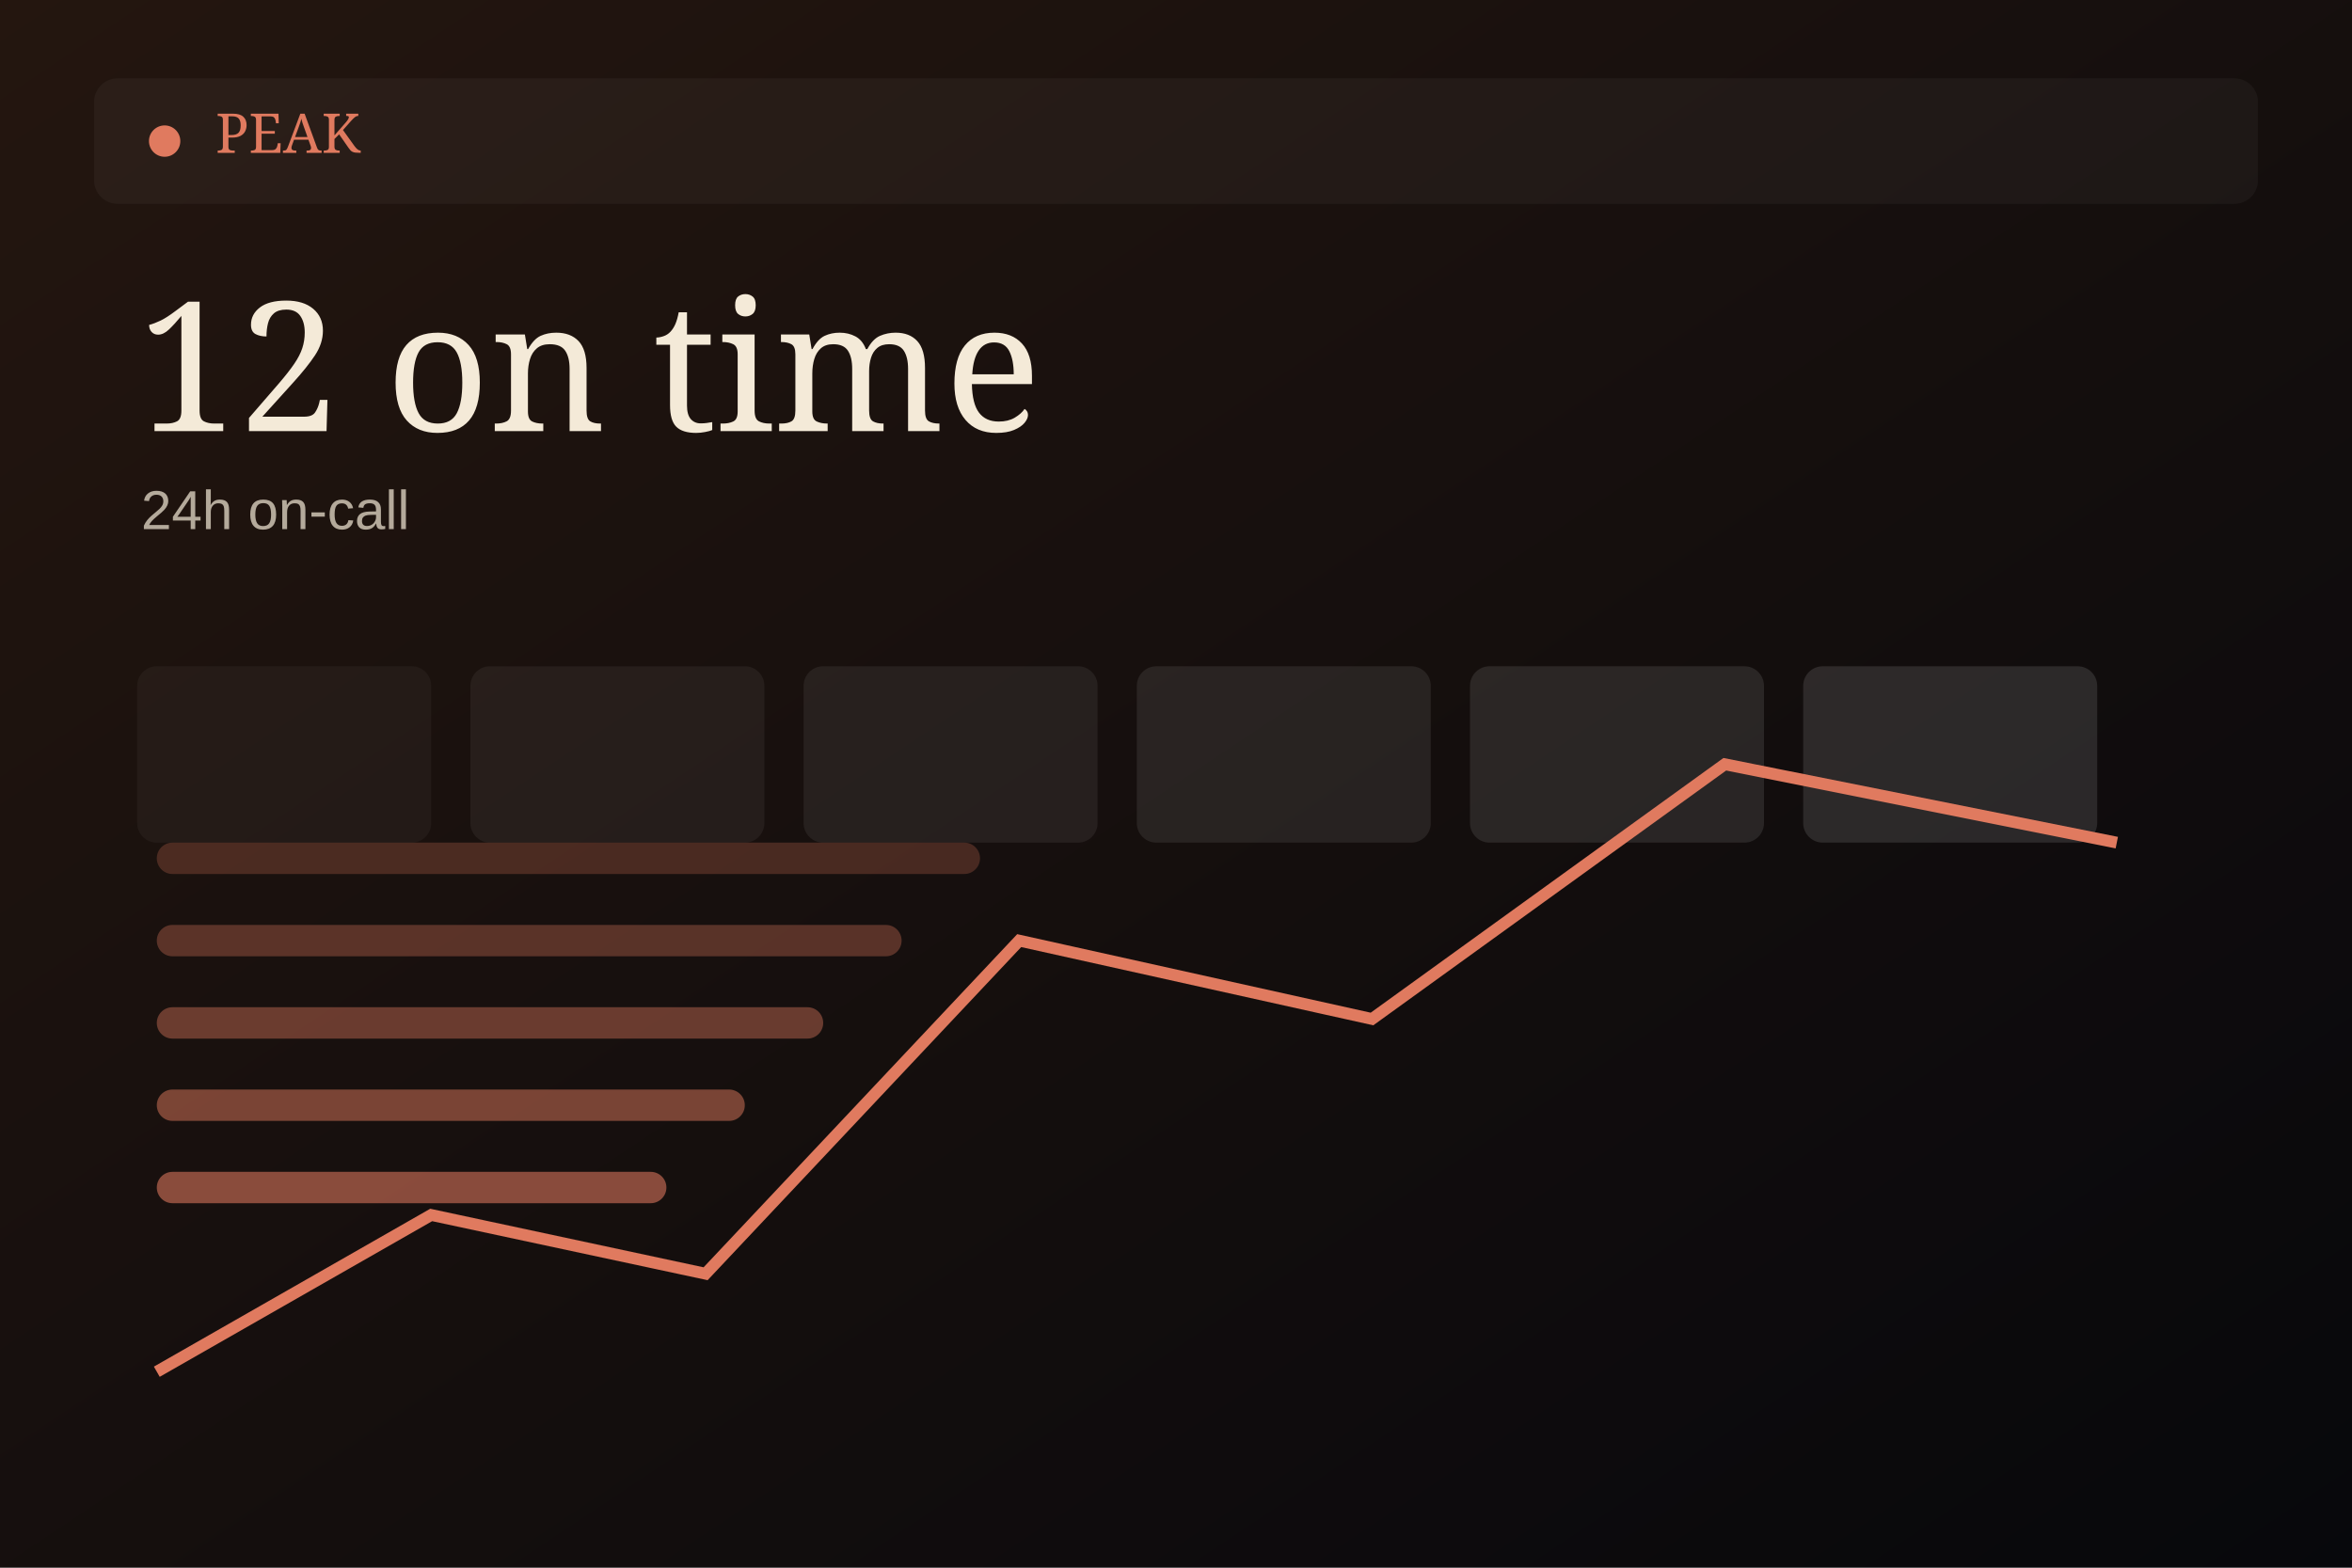
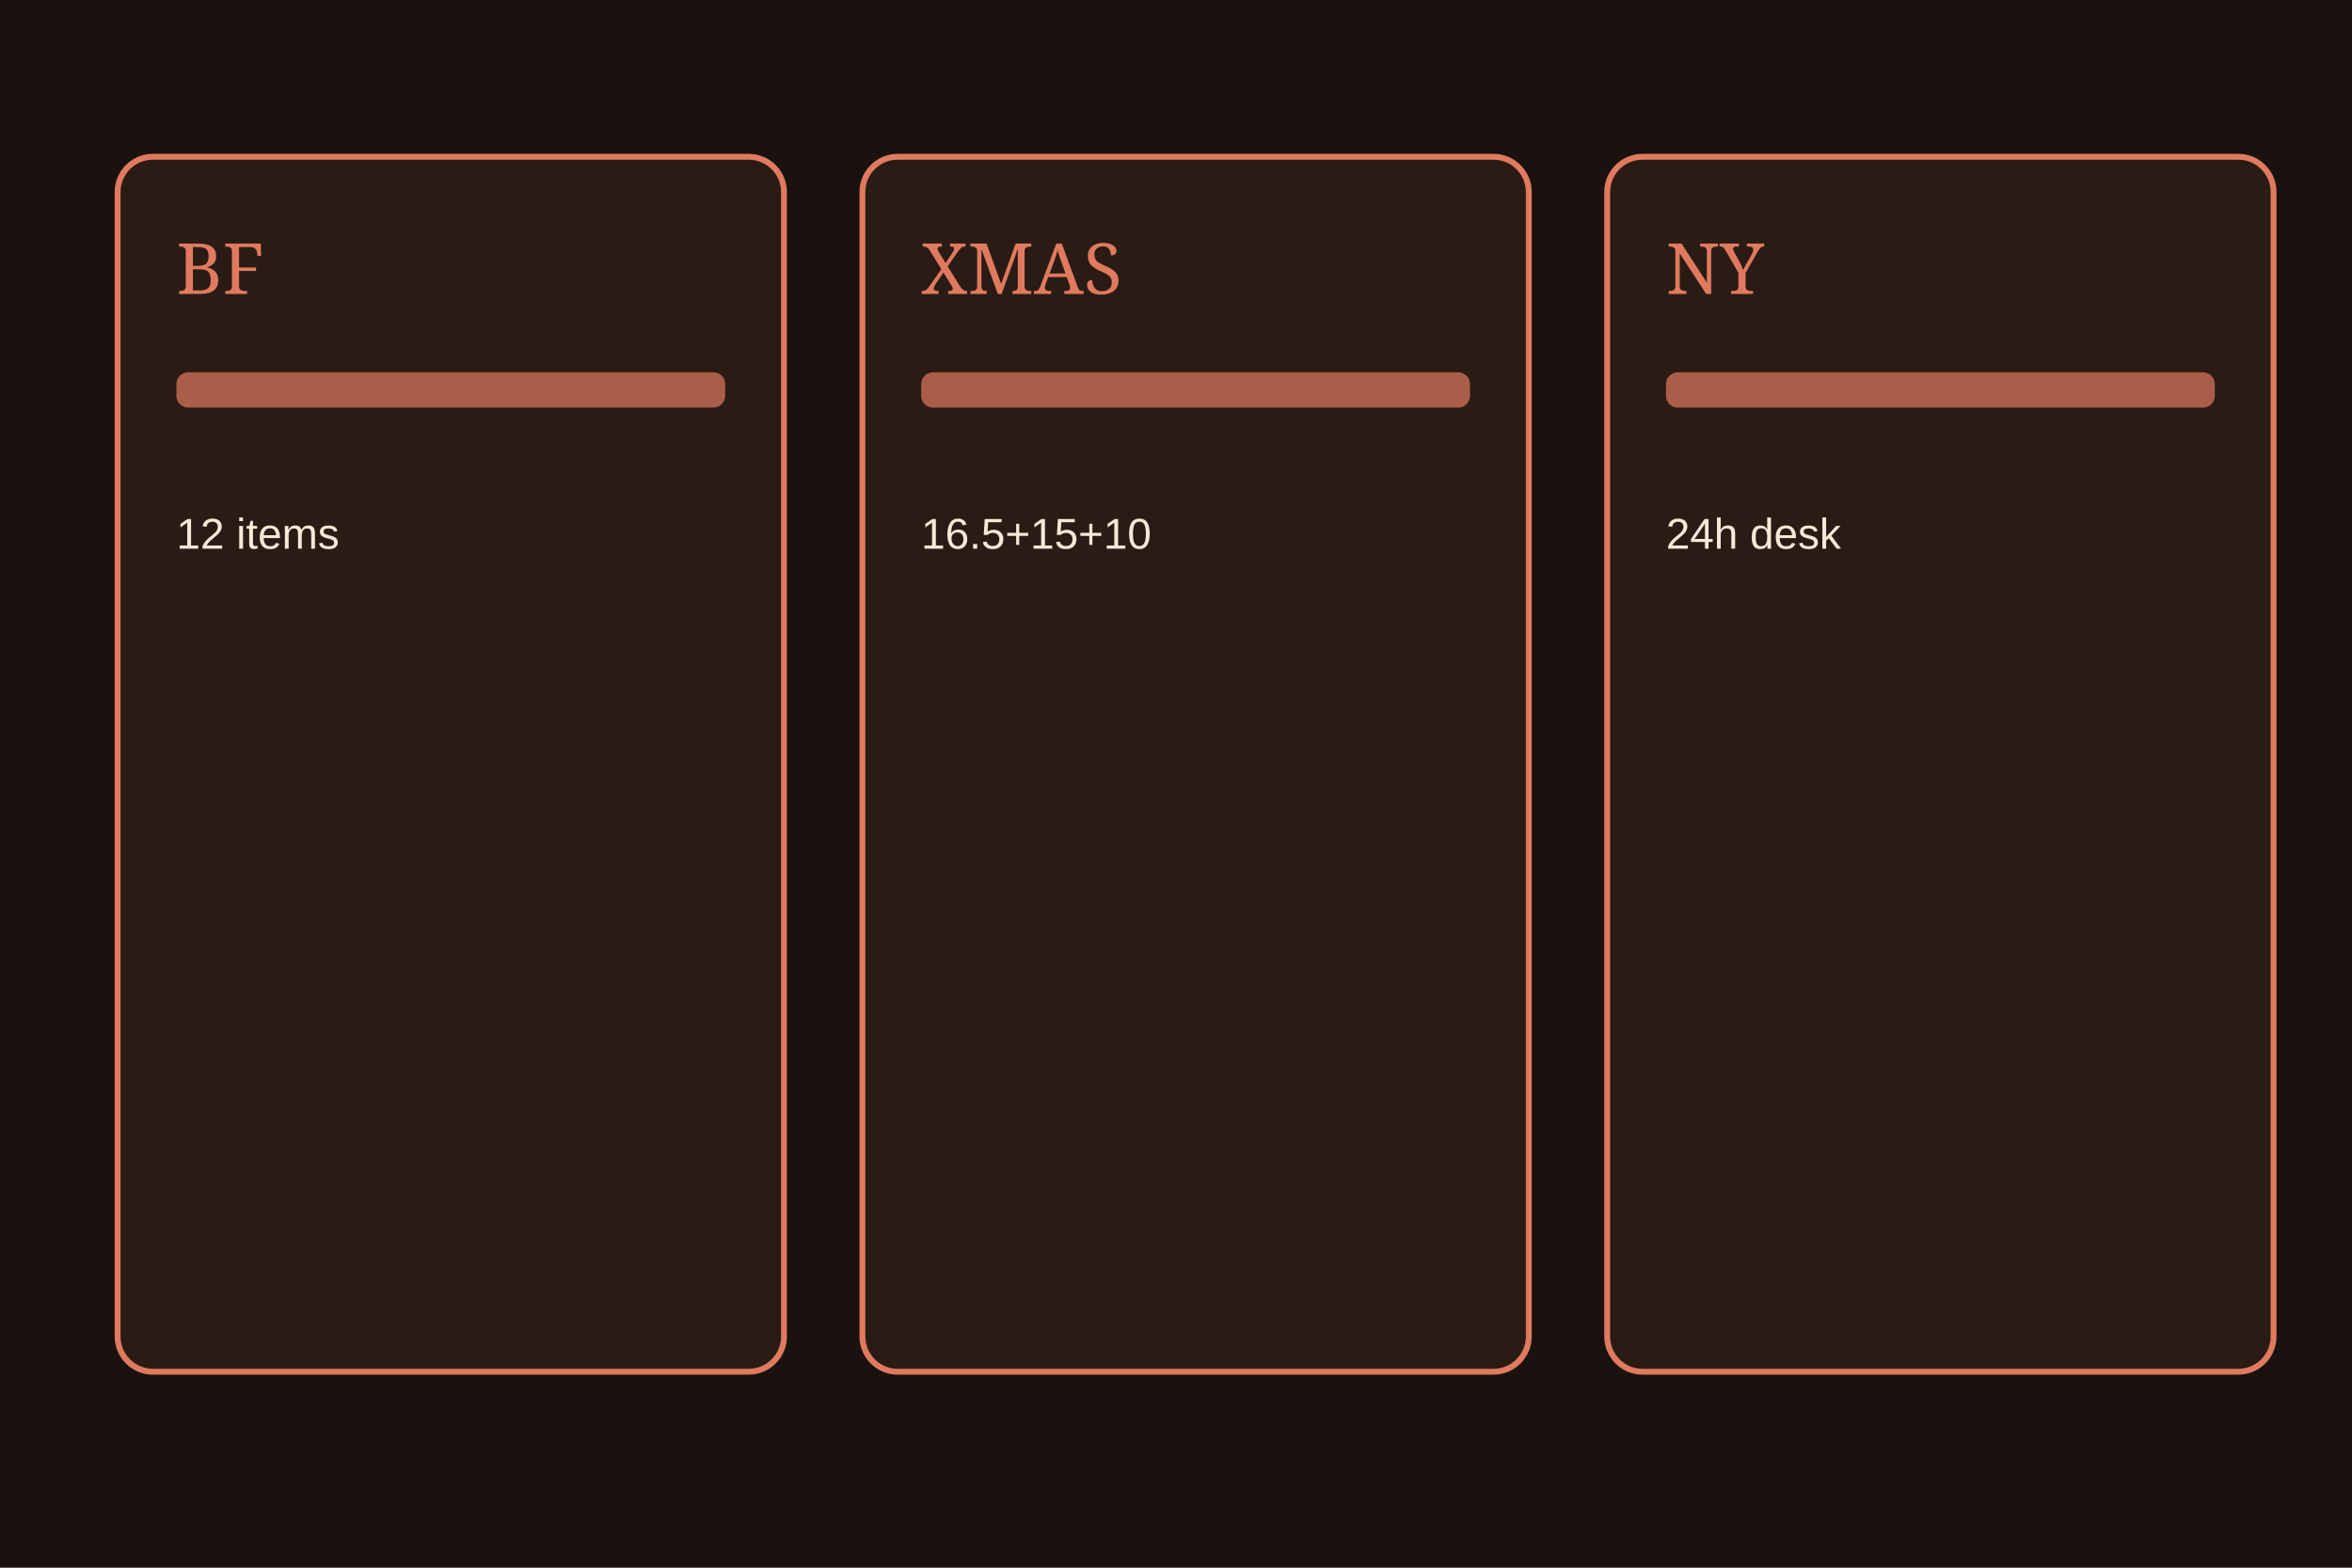
<svg xmlns="http://www.w3.org/2000/svg" viewBox="0 0 1200 800">
-   <defs>
-     <linearGradient id="g" x1="0" y1="0" x2="1" y2="1">
-       <stop offset="0" stop-color="#24160f" />
-       <stop offset="1" stop-color="#07080c" />
-     </linearGradient>
-   </defs>
-   <rect width="1200" height="800" fill="url(#g)" />
-   <rect x="48" y="40" width="1104" height="64" rx="12" fill="#ffffff" fill-opacity="0.04" />
-   <circle cx="84" cy="72" r="8" fill="#e07a5f" />
-   <text x="110" y="78" fill="#e07a5f" font-family="Georgia,serif" font-size="28">PEAK</text>
-   <text x="70" y="220" fill="#f4ead8" font-family="Georgia,serif" font-size="92">12 on time</text>
-   <text x="72" y="270" fill="#f4ead8" fill-opacity="0.7" font-family="Arial,sans-serif" font-size="28">24h on-call</text>
-   <rect x="70" y="340" width="150" height="90" rx="10" fill="#ffffff" fill-opacity="0.04" />
-   <rect x="240" y="340" width="150" height="90" rx="10" fill="#ffffff" fill-opacity="0.055" />
-   <rect x="410" y="340" width="150" height="90" rx="10" fill="#ffffff" fill-opacity="0.07" />
-   <rect x="580" y="340" width="150" height="90" rx="10" fill="#ffffff" fill-opacity="0.085" />
-   <rect x="750" y="340" width="150" height="90" rx="10" fill="#ffffff" fill-opacity="0.1" />
-   <rect x="920" y="340" width="150" height="90" rx="10" fill="#ffffff" fill-opacity="0.115" />
-   <polyline points="80,700 220,620 360,650 520,480 700,520 880,390 1080,430" fill="none" stroke="#e07a5f" stroke-width="6" />
-   <rect x="80" y="430" width="420" height="16" rx="8" fill="#e07a5f" fill-opacity="0.25" />
-   <rect x="80" y="472" width="380" height="16" rx="8" fill="#e07a5f" fill-opacity="0.33" />
-   <rect x="80" y="514" width="340" height="16" rx="8" fill="#e07a5f" fill-opacity="0.41" />
-   <rect x="80" y="556" width="300" height="16" rx="8" fill="#e07a5f" fill-opacity="0.49" />
-   <rect x="80" y="598" width="260" height="16" rx="8" fill="#e07a5f" fill-opacity="0.57" />
+   <rect width="1200" height="800" fill="#1a120e" />
+   <rect x="60" y="80" width="340" height="620" rx="18" fill="#2a1c14" stroke="#e07a5f" stroke-width="3" />
+   <text x="90" y="150" fill="#e07a5f" font-family="Georgia" font-size="36">BF</text>
+   <rect x="90" y="190" width="280" height="18" rx="6" fill="#e07a5f" opacity="0.7" />
+   <text x="90" y="280" fill="#f4ead8" font-family="Arial" font-size="22">12 items</text>
+   <rect x="440" y="80" width="340" height="620" rx="18" fill="#2a1c14" stroke="#e07a5f" stroke-width="3" />
+   <text x="470" y="150" fill="#e07a5f" font-family="Georgia" font-size="36">XMAS</text>
+   <rect x="470" y="190" width="280" height="18" rx="6" fill="#e07a5f" opacity="0.7" />
+   <text x="470" y="280" fill="#f4ead8" font-family="Arial" font-size="22">16.5+15+10</text>
+   <rect x="820" y="80" width="340" height="620" rx="18" fill="#2a1c14" stroke="#e07a5f" stroke-width="3" />
+   <text x="850" y="150" fill="#e07a5f" font-family="Georgia" font-size="36">NY</text>
+   <rect x="850" y="190" width="280" height="18" rx="6" fill="#e07a5f" opacity="0.7" />
+   <text x="850" y="280" fill="#f4ead8" font-family="Arial" font-size="22">24h desk</text>
</svg>
